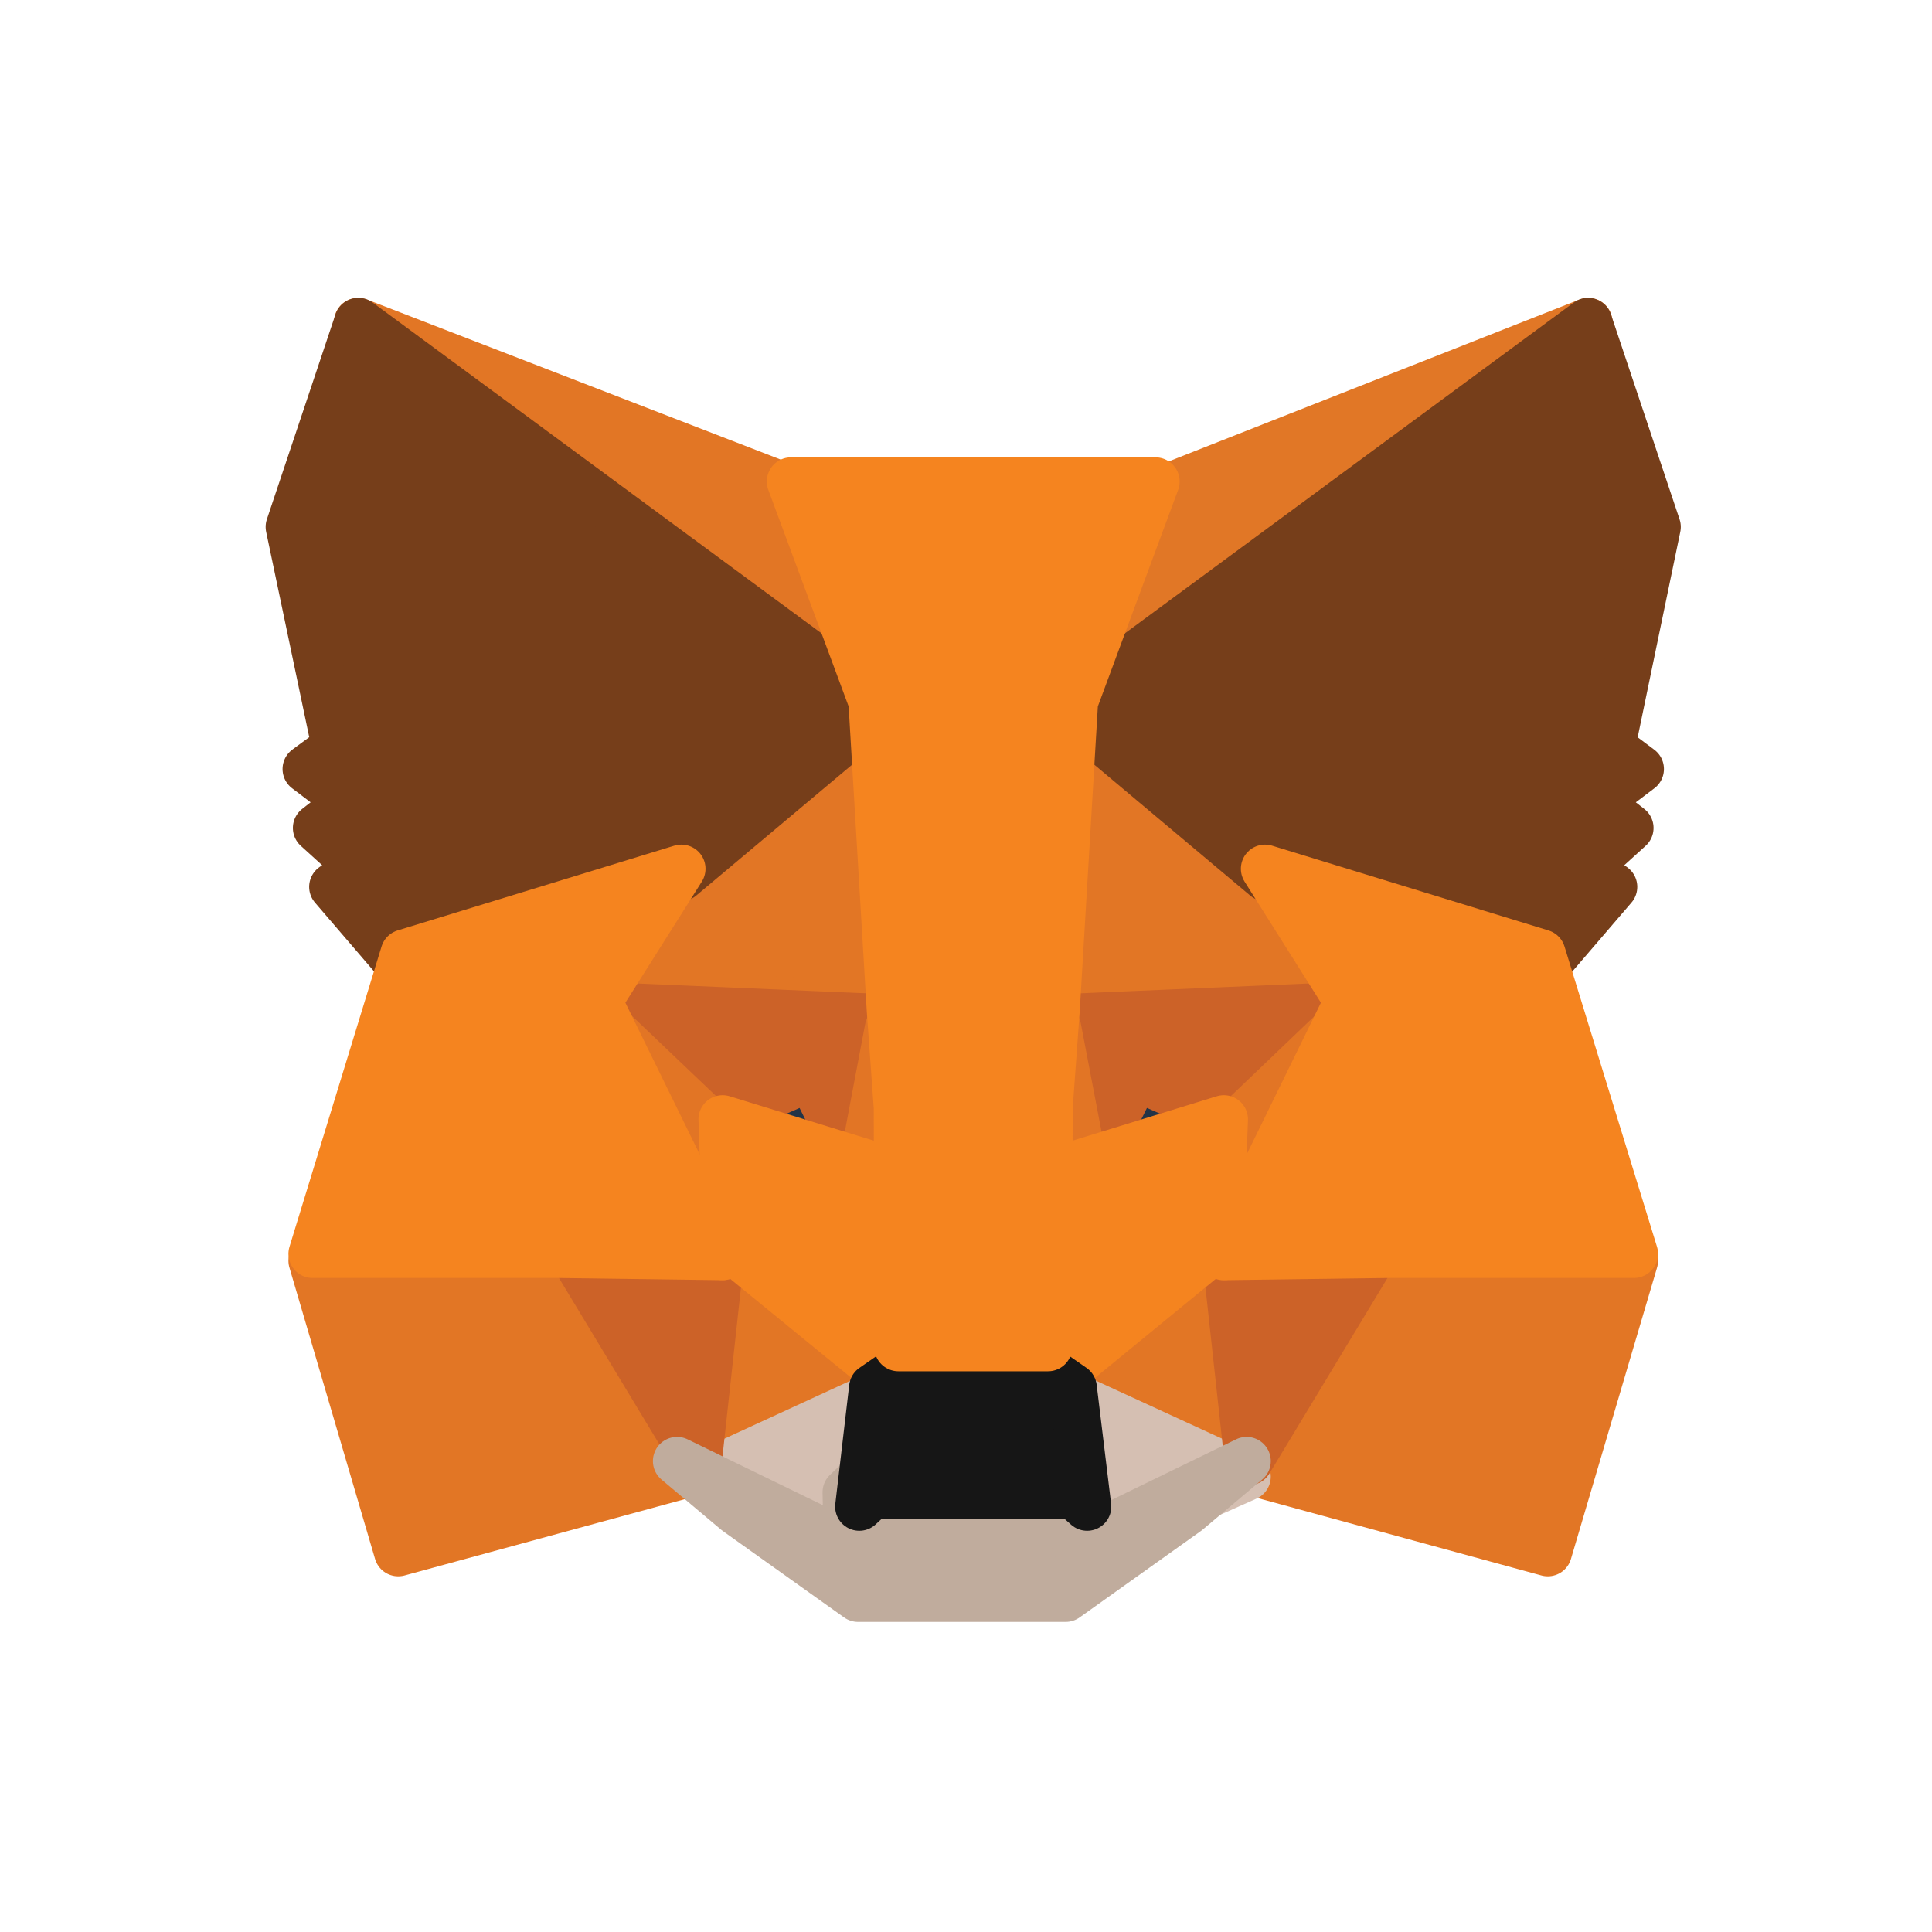
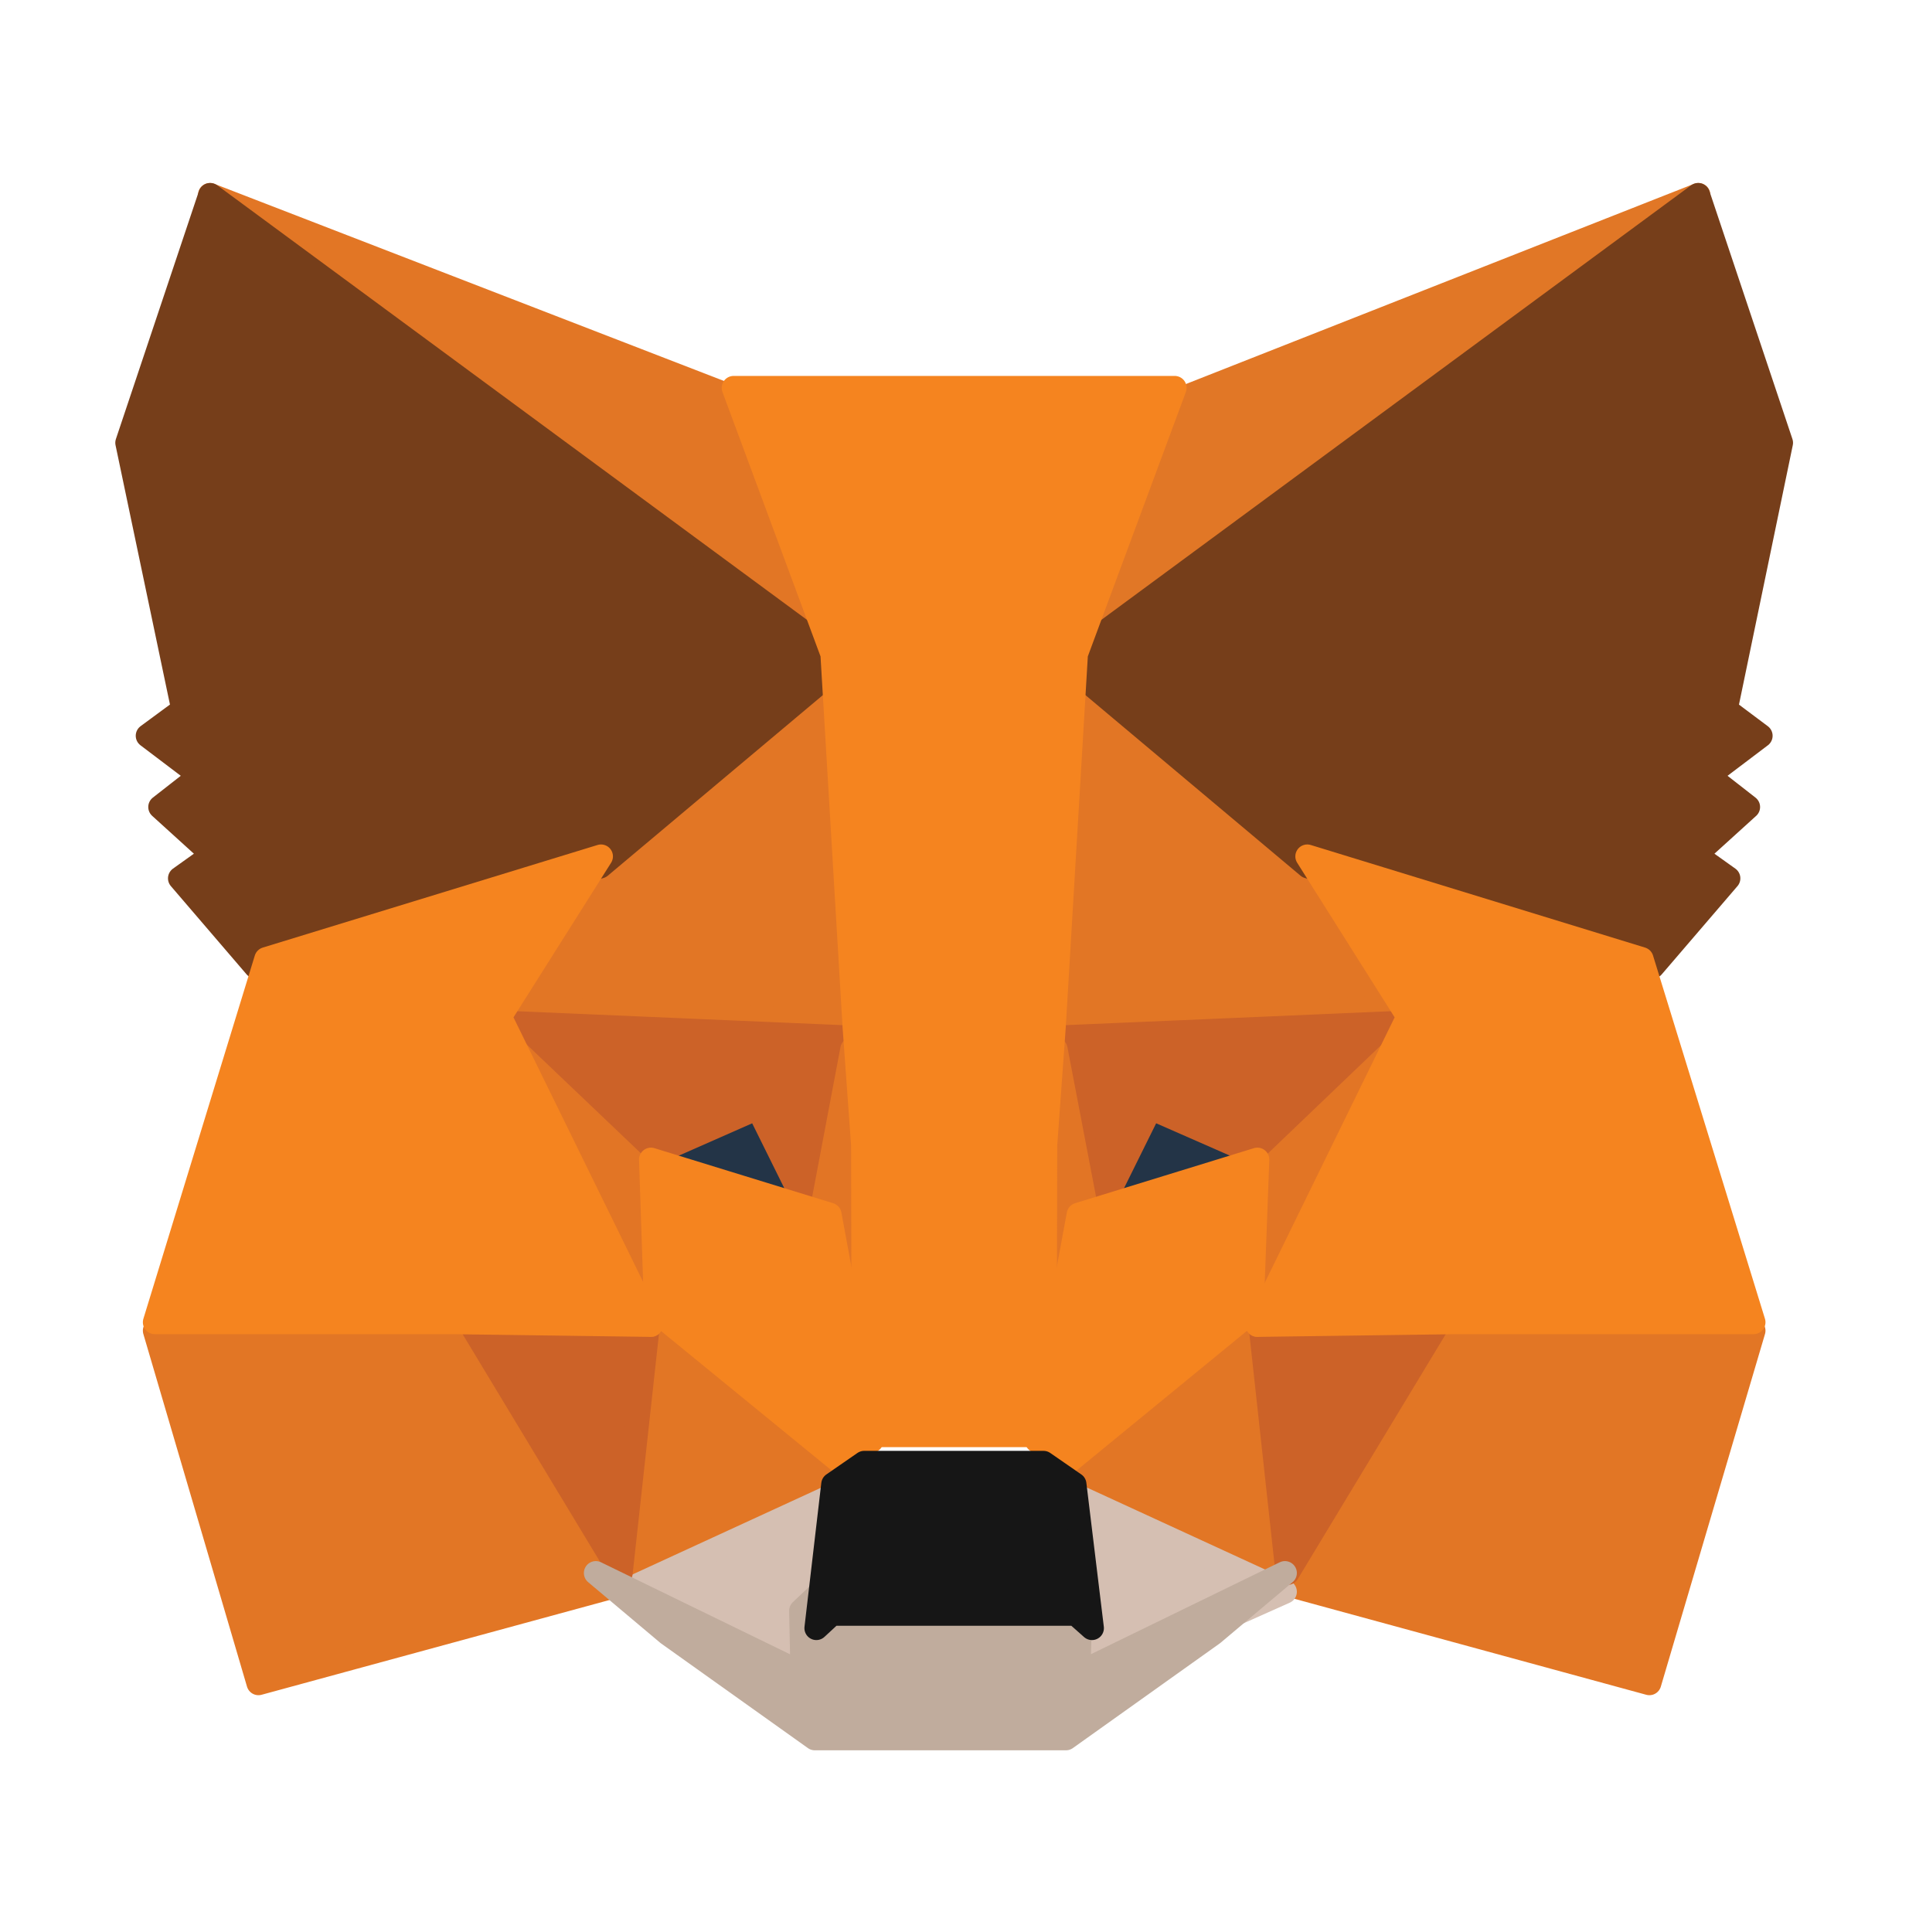
- <svg xmlns="http://www.w3.org/2000/svg" width="40" height="40" viewBox="0 0 40 40">
-   <g fill="none" fill-rule="evenodd" stroke-linecap="round" stroke-linejoin="round">
-     <g fill-rule="nonzero">
-       <g>
-         <g>
-           <g>
-             <path fill="#E17726" stroke="#E17726" d="M26.884 0L16.036 8.49 18.051 3.481z" transform="translate(-473 -492) translate(433 425) translate(40 67) translate(6 6.667)" />
-             <path fill="#E27625" stroke="#E27625" d="M1.415 0L12.263 8.49 10.329 3.448zM22.724 19.338L19.81 23.768 26.045 25.469 27.828 19.436zM.472 19.436L2.245 25.469 8.49 23.768 5.582 19.338z" transform="translate(-473 -492) translate(433 425) translate(40 67) translate(6 6.667)" />
-             <path fill="#E27625" stroke="#E27625" d="M7.855 11.268L6.132 13.877 12.263 14.15 12.056 7.546zM20.444 11.301L16.178 7.546 16.036 14.15 22.168 13.88zM8.49 23.583L12.263 21.8 9.013 19.338zM16.036 21.8L19.81 23.583 19.287 19.338z" transform="translate(-473 -492) translate(433 425) translate(40 67) translate(6 6.667)" />
-             <path fill="#D5BFB2" stroke="#D5BFB2" d="M19.81 23.904L16.036 22.168 16.337 24.492 16.304 25.469zM8.49 23.904L11.996 25.469 11.974 24.492 12.263 22.168z" transform="translate(-473 -492) translate(433 425) translate(40 67) translate(6 6.667)" />
-             <path fill="#233447" stroke="#233447" d="M11.791 17.451L8.49 16.552 10.819 15.565zM16.508 17.451L17.477 15.565 19.81 16.552z" transform="translate(-473 -492) translate(433 425) translate(40 67) translate(6 6.667)" />
-             <path fill="#CC6228" stroke="#CC6228" d="M8.445 23.583L8.961 18.866 5.66 18.97zM19.338 18.866L19.853 23.583 22.639 18.97zM22.168 14.15L16.036 14.413 16.604 17.451 17.51 15.622 19.691 16.579zM8.619 16.579L10.79 15.622 11.696 17.451 12.263 14.413 6.132 14.15z" transform="translate(-473 -492) translate(433 425) translate(40 67) translate(6 6.667)" />
-             <path fill="#E27525" stroke="#E27525" d="M6.132 14.15L8.961 19.338 8.866 16.755zM19.445 16.755L19.338 19.338 22.168 14.15zM12.405 14.621L11.791 17.866 12.57 21.696 12.735 16.654zM15.887 14.621L15.565 16.643 15.72 21.696 16.508 17.866z" transform="translate(-473 -492) translate(433 425) translate(40 67) translate(6 6.667)" />
-             <path fill="#F5841F" stroke="#F5841F" d="M16.278 17.45L15.565 21.321 16.083 21.696 19.241 19.108 19.338 16.508zM8.961 16.508L9.048 19.108 12.215 21.696 12.735 21.321 12.019 17.45z" transform="translate(-473 -492) translate(433 425) translate(40 67) translate(6 6.667)" />
-             <path fill="#C0AC9D" stroke="#C0AC9D" d="M16.275 25.303L16.309 24.229 16.029 23.975 11.799 23.975 11.53 24.229 11.552 25.303 8.018 23.583 9.253 24.622 11.766 26.413 16.062 26.413 18.575 24.622 19.81 23.583z" transform="translate(-473 -492) translate(433 425) translate(40 67) translate(6 6.667)" />
-             <path fill="#161616" stroke="#161616" d="M16.209 22.064L15.678 21.696 12.611 21.696 12.079 22.064 11.791 24.526 12.056 24.281 16.232 24.281 16.508 24.526z" transform="translate(-473 -492) translate(433 425) translate(40 67) translate(6 6.667)" />
-             <path fill="#763E1A" stroke="#763E1A" d="M27.352 8.808L28.299 4.242 26.879 0 16.036 7.991 20.207 11.493 26.101 13.206 27.398 11.695 26.834 11.293 27.735 10.475 27.048 9.938 27.95 9.255zM0 4.242L.958 8.808.35 9.255 1.251 9.938.564 10.475 1.465 11.293.901 11.695 2.198 13.206 8.092 11.493 12.263 7.991 1.42 0z" transform="translate(-473 -492) translate(433 425) translate(40 67) translate(6 6.667)" />
-             <path fill="#F5841F" stroke="#F5841F" d="M25.913 13.075L20.191 11.32 21.92 14.062 19.338 19.338 22.751 19.292 27.828 19.292zM8.107 11.32L2.378 13.075.472 19.292 5.555 19.292 8.961 19.338 6.376 14.062zM15.855 14.247L16.235 7.855 17.923 3.302 10.376 3.302 12.065 7.855 12.445 14.247 12.59 16.262 12.601 21.224 15.698 21.224 15.709 16.262z" transform="translate(-473 -492) translate(433 425) translate(40 67) translate(6 6.667)" />
+ <svg xmlns="http://www.w3.org/2000/svg" width="80px" height="81px" viewBox="0 0 80 81" version="1.1">
+   <g id="🖥-Buildr" stroke="none" stroke-width="1" fill="none" fill-rule="evenodd" stroke-linecap="round" stroke-linejoin="round">
+     <g id="Home-/-Updated" transform="translate(-1187, -325)" fill-rule="nonzero">
+       <g id="Group-7" transform="translate(1074, 224)">
+         <g id="Wallet-Button/Default">
+           <g id="Group" transform="translate(74, 101.1716)">
+             <g id="Logo/Wallet/Metamask" transform="translate(39, 0)">
+               <g id="Group" transform="translate(5.333333, 8)">
+                 <polygon id="Path" stroke="#E17726" fill="#E17726" points="65.867 0 39.289 20.8 44.225 8.528" />
+                 <polygon id="Path" stroke="#E27625" fill="#E27625" points="3.467 0 30.044 20.8 25.307 8.449" />
+                 <polygon id="Path" stroke="#E27625" fill="#E27625" points="55.673 47.378 48.533 58.232 63.811 62.4 68.178 47.617" />
+                 <polygon id="Path" stroke="#E27625" fill="#E27625" points="1.156 47.617 5.501 62.4 20.8 58.232 13.677 47.378" />
+                 <polygon id="Path" stroke="#E27625" fill="#E27625" points="19.245 27.606 15.022 33.998 30.044 34.667 29.536 18.489" />
+                 <polygon id="Path" stroke="#E27625" fill="#E27625" points="50.088 27.687 39.636 18.489 39.289 34.667 54.311 34.005" />
+                 <polygon id="Path" stroke="#E27625" fill="#E27625" points="20.8 57.778 30.044 53.409 22.081 47.378" />
+                 <polygon id="Path" stroke="#E27625" fill="#E27625" points="39.289 53.409 48.533 57.778 47.252 47.378" />
+                 <polygon id="Path" stroke="#D5BFB2" fill="#D5BFB2" points="48.533 58.564 39.289 54.311 40.025 60.005 39.944 62.4" />
+                 <polygon id="Path" stroke="#D5BFB2" fill="#D5BFB2" points="20.8 58.564 29.389 62.4 29.335 60.005 30.044 54.311" />
+                 <polygon id="Path" stroke="#233447" fill="#233447" points="28.889 42.756 20.8 40.552 26.507 38.133" />
+                 <polygon id="Path" stroke="#233447" fill="#233447" points="40.444 42.756 42.818 38.133 48.533 40.552" />
+                 <polygon id="Path" stroke="#CC6228" fill="#CC6228" points="20.69 57.778 21.956 46.222 13.867 46.477" />
+                 <polygon id="Path" stroke="#CC6228" fill="#CC6228" points="47.378 46.222 48.639 57.778 55.467 46.477" />
+                 <polygon id="Path" stroke="#CC6228" fill="#CC6228" points="54.311 34.667 39.289 35.311 40.679 42.756 42.898 38.273 48.243 40.618" />
+                 <polygon id="Path" stroke="#CC6228" fill="#CC6228" points="21.117 40.618 26.435 38.273 28.654 42.756 30.044 35.311 15.022 34.667" />
+                 <polygon id="Path" stroke="#E27525" fill="#E27525" points="15.022 34.667 21.956 47.378 21.721 41.049" />
+                 <polygon id="Path" stroke="#E27525" fill="#E27525" points="47.641 41.049 47.378 47.378 54.311 34.667" />
+                 <polygon id="Path" stroke="#E27525" fill="#E27525" points="30.392 35.822 28.889 43.772 30.796 53.156 31.2 40.801" />
+                 <polygon id="Path" stroke="#E27525" fill="#E27525" points="38.923 35.822 38.133 40.774 38.514 53.156 40.444 43.772" />
+                 <polygon id="Path" stroke="#F5841F" fill="#F5841F" points="39.882 42.752 38.133 52.238 39.404 53.156 47.14 46.815 47.378 40.444" />
+                 <polygon id="Path" stroke="#F5841F" fill="#F5841F" points="21.956 40.444 22.168 46.815 29.926 53.156 31.2 52.238 29.447 42.752" />
+                 <polygon id="Path" stroke="#C0AC9D" fill="#C0AC9D" points="39.875 61.993 39.956 59.361 39.271 58.74 28.907 58.74 28.249 59.361 28.303 61.993 19.644 57.778 22.669 60.323 28.826 64.711 39.352 64.711 45.509 60.323 48.533 57.778" />
+                 <polygon id="Path" stroke="#161616" fill="#161616" points="39.712 54.056 38.411 53.156 30.896 53.156 29.594 54.056 28.889 60.089 29.538 59.489 39.768 59.489 40.444 60.089" />
+                 <polygon id="Path" stroke="#763E1A" fill="#763E1A" points="67.013 21.579 69.333 10.393 65.855 0 39.289 19.578 49.508 28.159 63.948 32.356 67.125 28.653 65.743 27.667 67.952 25.663 66.268 24.348 68.477 22.676" />
+                 <polygon id="Path" stroke="#763E1A" fill="#763E1A" points="0 10.393 2.347 21.579 0.857 22.676 3.065 24.348 1.382 25.663 3.59 27.667 2.209 28.653 5.385 32.356 19.826 28.159 30.044 19.578 3.479 0" />
+                 <polygon id="Path" stroke="#F5841F" fill="#F5841F" points="63.486 32.035 49.469 27.733 53.704 34.451 47.378 47.378 55.739 47.264 68.178 47.264" />
+                 <polygon id="Path" stroke="#F5841F" fill="#F5841F" points="19.862 27.733 5.827 32.035 1.156 47.264 13.61 47.264 21.956 47.378 15.621 34.451" />
+                 <polygon id="Path" stroke="#F5841F" fill="#F5841F" points="38.844 34.904 39.775 19.244 43.911 8.089 25.422 8.089 29.559 19.244 30.49 34.904 30.846 39.842 30.873 52 38.461 52 38.487 39.842" />
+               </g>
+             </g>
          </g>
        </g>
      </g>
    </g>
  </g>
</svg>
